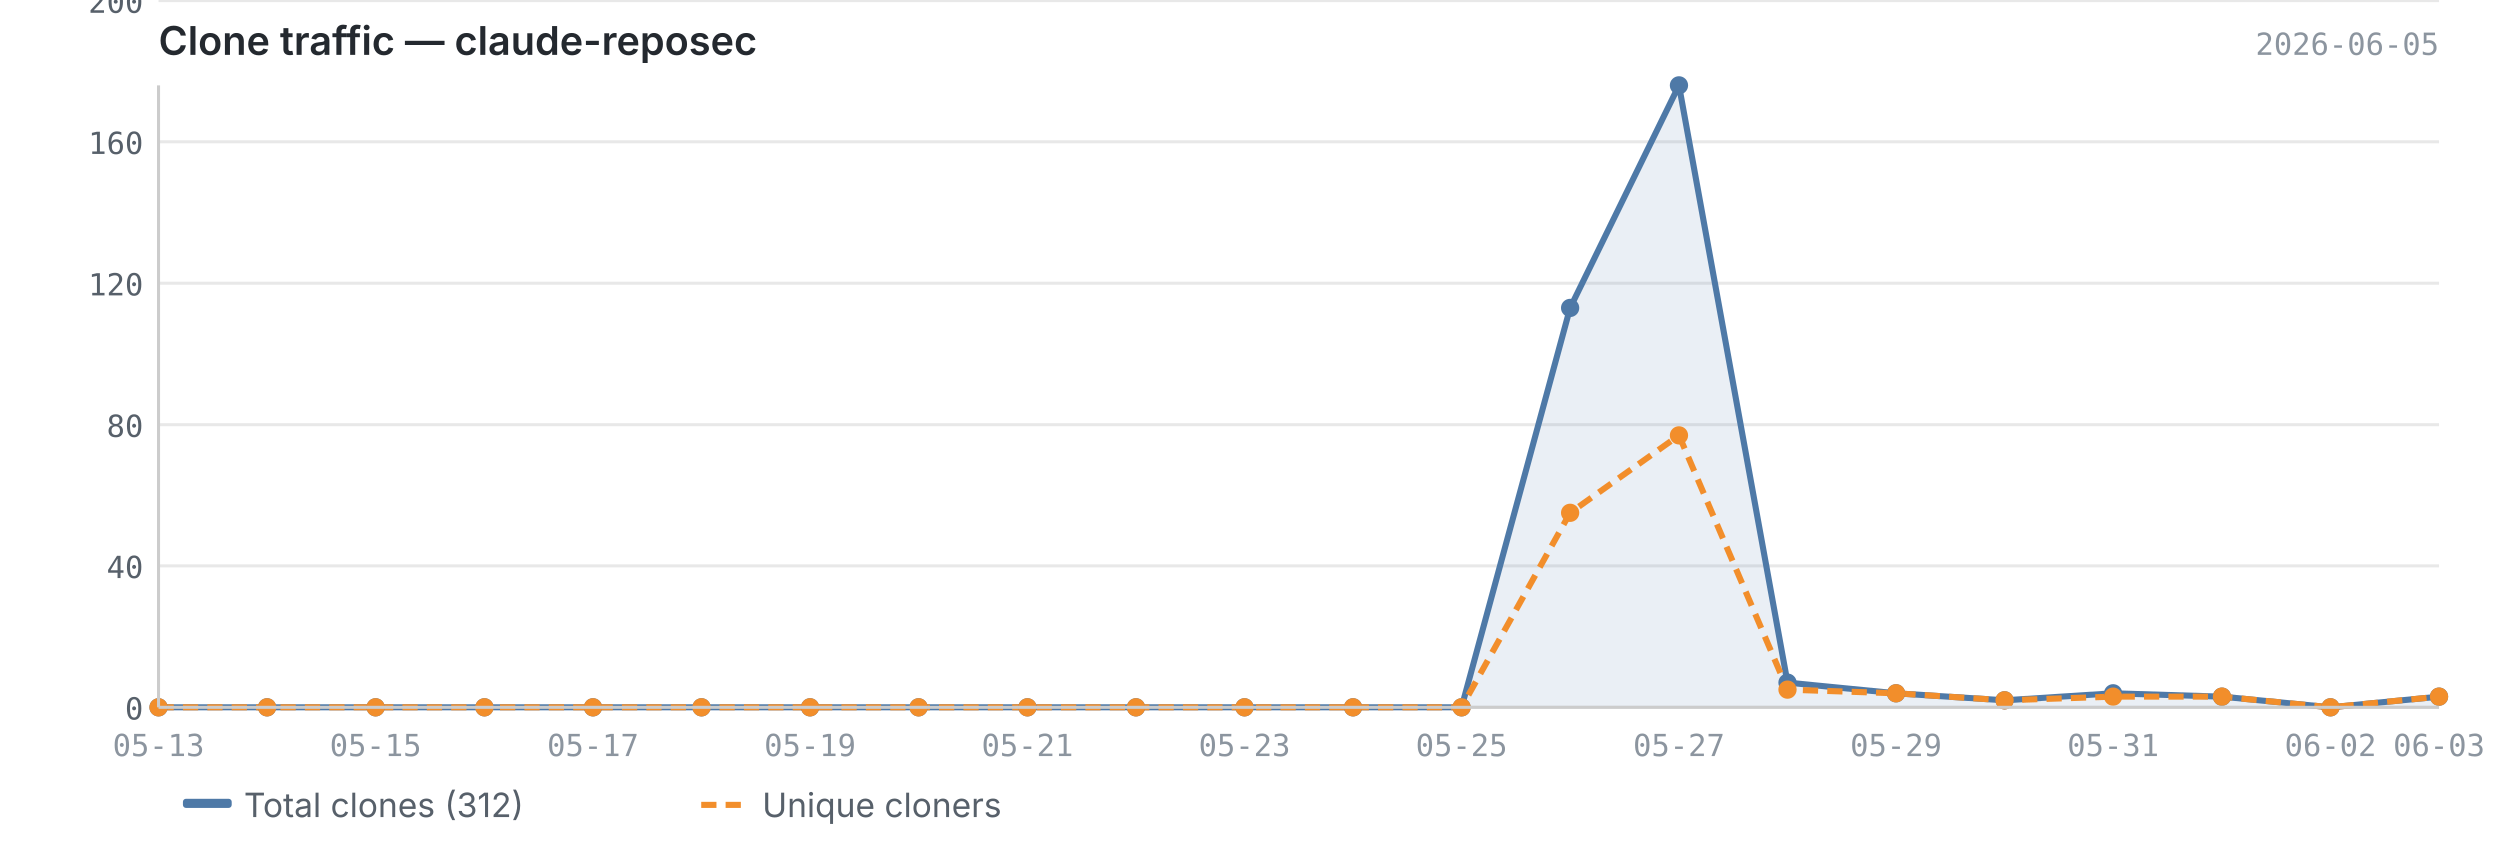
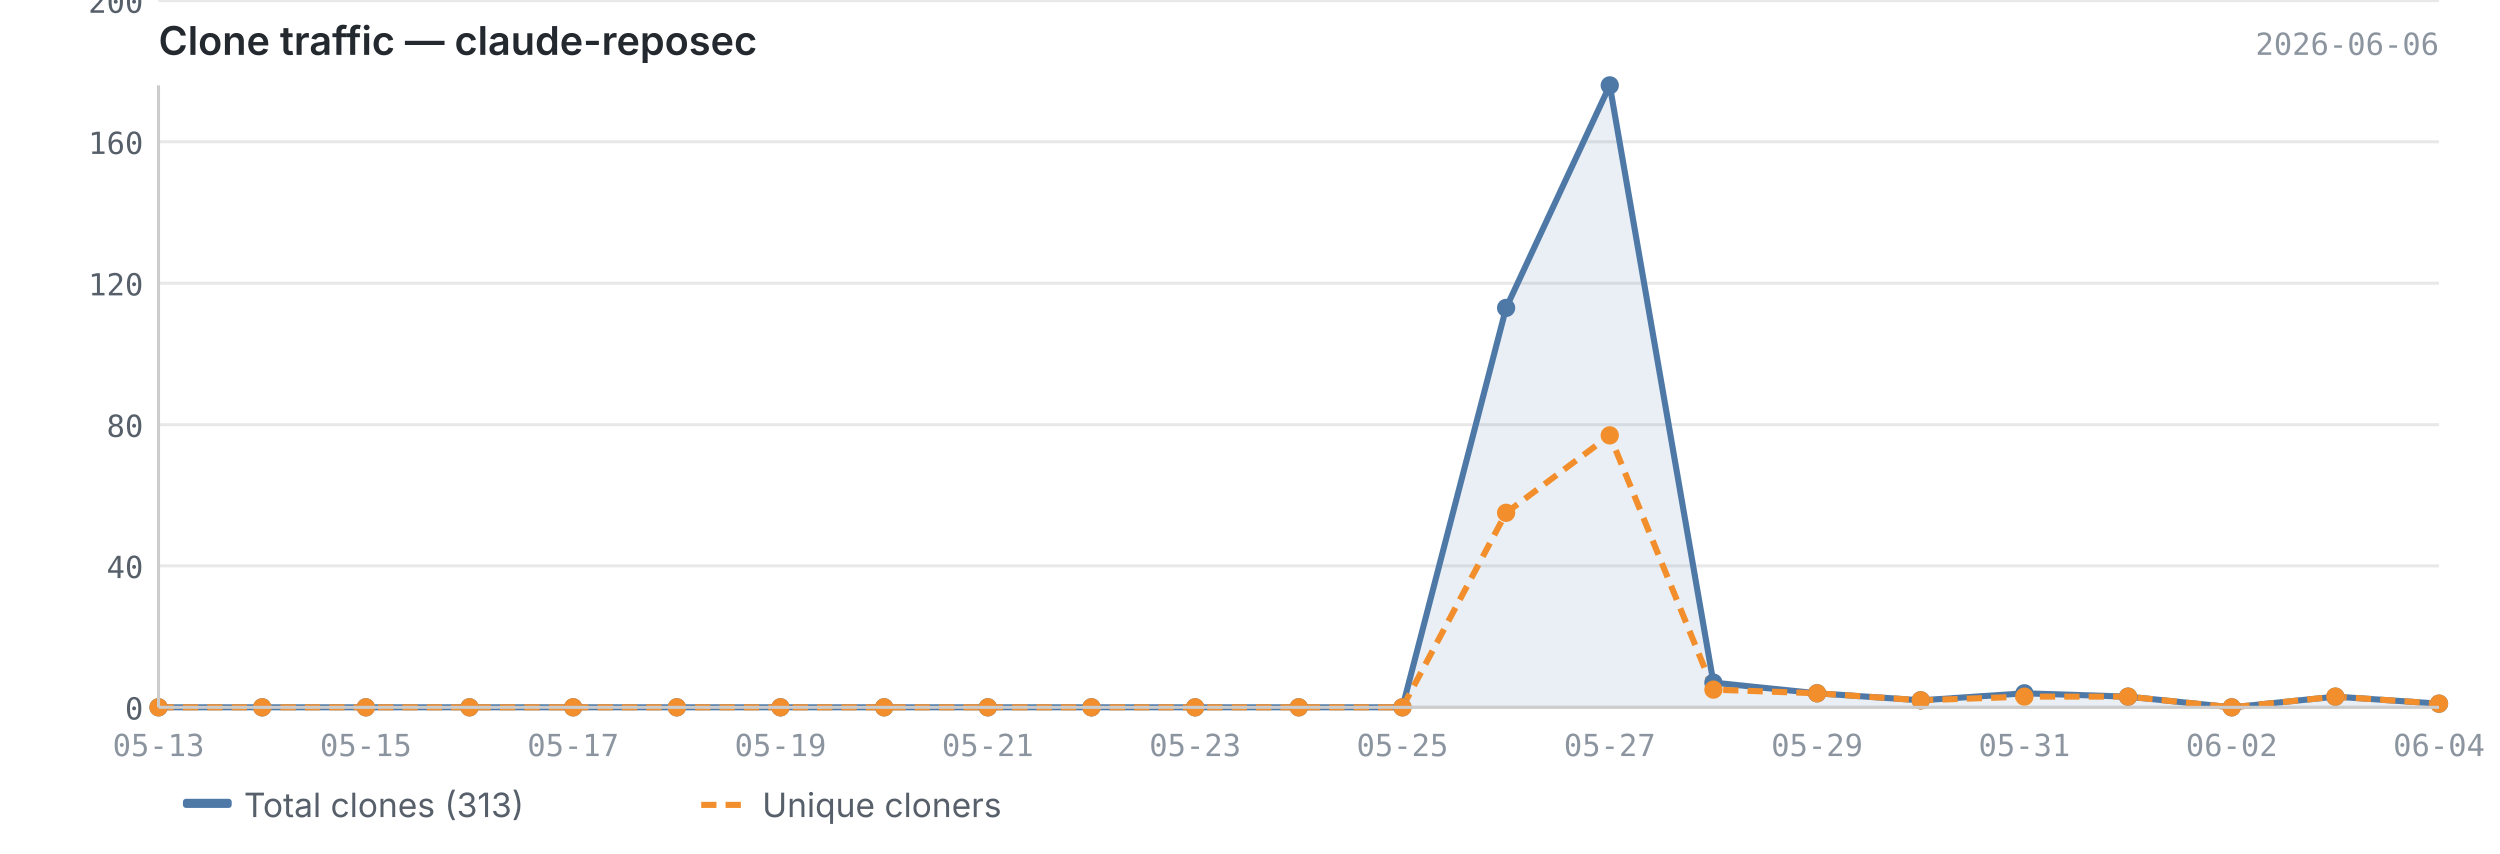
<svg xmlns="http://www.w3.org/2000/svg" viewBox="0 0 820 280" width="820" height="280">
  <text x="52" y="18" font-size="13" font-weight="600" fill="#24292f" font-family="-apple-system, BlinkMacSystemFont, 'Segoe UI', sans-serif">Clone traffic — claude-reposec</text>
-   <text x="800" y="18" font-size="10" fill="#8c959f" font-family="ui-monospace, SFMono-Regular, 'SF Mono', Menlo, monospace" text-anchor="end">2026-06-05</text>
+   <text x="800" y="18" font-size="10" fill="#8c959f" font-family="ui-monospace, SFMono-Regular, 'SF Mono', Menlo, monospace" text-anchor="end">2026-06-06</text>
  <line x1="52" y1="232.0" x2="800" y2="232.0" stroke="#e8e8e8" stroke-width="1" />
  <line x1="52" y1="185.6" x2="800" y2="185.6" stroke="#e8e8e8" stroke-width="1" />
  <line x1="52" y1="139.3" x2="800" y2="139.3" stroke="#e8e8e8" stroke-width="1" />
  <line x1="52" y1="92.9" x2="800" y2="92.9" stroke="#e8e8e8" stroke-width="1" />
  <line x1="52" y1="46.5" x2="800" y2="46.5" stroke="#e8e8e8" stroke-width="1" />
  <line x1="52" y1="0.2" x2="800" y2="0.2" stroke="#e8e8e8" stroke-width="1" />
-   <path d="M52.0,232.0 L52.0,232.0 L87.6,232.0 L123.2,232.0 L158.9,232.0 L194.5,232.0 L230.1,232.0 L265.7,232.0 L301.3,232.0 L337.0,232.0 L372.6,232.0 L408.2,232.0 L443.8,232.0 L479.4,232.0 L515.0,101.0 L550.7,28.0 L586.3,223.9 L621.9,227.4 L657.5,229.7 L693.1,227.4 L728.8,228.5 L764.4,232.0 L800.0,228.5 L800.0,232.0 L52.0,232.0Z" fill="#4e79a7" opacity="0.12" />
-   <polyline points="52.0,232.0 87.6,232.0 123.2,232.0 158.9,232.0 194.5,232.0 230.1,232.0 265.7,232.0 301.3,232.0 337.0,232.0 372.6,232.0 408.2,232.0 443.8,232.0 479.4,232.0 515.0,101.0 550.7,28.0 586.3,223.9 621.9,227.4 657.5,229.7 693.1,227.4 728.8,228.5 764.4,232.0 800.0,228.5" fill="none" stroke="#4e79a7" stroke-width="2" stroke-linejoin="round" />
-   <polyline points="52.0,232.0 87.6,232.0 123.2,232.0 158.9,232.0 194.5,232.0 230.1,232.0 265.7,232.0 301.3,232.0 337.0,232.0 372.6,232.0 408.2,232.0 443.8,232.0 479.4,232.0 515.0,168.2 550.7,142.8 586.3,226.2 621.9,227.4 657.5,229.7 693.1,228.5 728.8,228.5 764.4,232.0 800.0,228.5" fill="none" stroke="#f28e2b" stroke-width="2" stroke-linejoin="round" stroke-dasharray="5,3" />
+   <path d="M52.0,232.0 L52.0,232.0 L86.0,232.0 L120.0,232.0 L154.0,232.0 L188.0,232.0 L222.0,232.0 L256.0,232.0 L290.0,232.0 L324.0,232.0 L358.0,232.0 L392.0,232.0 L426.0,232.0 L460.0,232.0 L494.0,101.0 L528.0,28.0 L562.0,223.9 L596.0,227.4 L630.0,229.7 L664.0,227.4 L698.0,228.5 L732.0,232.0 L766.0,228.5 L800.0,230.8 L800.0,232.0 L52.0,232.0Z" fill="#4e79a7" opacity="0.12" />
+   <polyline points="52.0,232.0 86.0,232.0 120.0,232.0 154.0,232.0 188.0,232.0 222.0,232.0 256.0,232.0 290.0,232.0 324.0,232.0 358.0,232.0 392.0,232.0 426.0,232.0 460.0,232.0 494.0,101.0 528.0,28.0 562.0,223.9 596.0,227.4 630.0,229.7 664.0,227.4 698.0,228.5 732.0,232.0 766.0,228.5 800.0,230.8" fill="none" stroke="#4e79a7" stroke-width="2" stroke-linejoin="round" />
+   <polyline points="52.0,232.0 86.0,232.0 120.0,232.0 154.0,232.0 188.0,232.0 222.0,232.0 256.0,232.0 290.0,232.0 324.0,232.0 358.0,232.0 392.0,232.0 426.0,232.0 460.0,232.0 494.0,168.2 528.0,142.8 562.0,226.2 596.0,227.4 630.0,229.7 664.0,228.5 698.0,228.5 732.0,232.0 766.0,228.5 800.0,230.8" fill="none" stroke="#f28e2b" stroke-width="2" stroke-linejoin="round" stroke-dasharray="5,3" />
  <circle cx="52.0" cy="232.0" r="3" fill="#4e79a7" />
-   <circle cx="87.6" cy="232.0" r="3" fill="#4e79a7" />
-   <circle cx="123.2" cy="232.0" r="3" fill="#4e79a7" />
-   <circle cx="158.9" cy="232.0" r="3" fill="#4e79a7" />
-   <circle cx="194.5" cy="232.0" r="3" fill="#4e79a7" />
-   <circle cx="230.1" cy="232.0" r="3" fill="#4e79a7" />
-   <circle cx="265.7" cy="232.0" r="3" fill="#4e79a7" />
-   <circle cx="301.3" cy="232.0" r="3" fill="#4e79a7" />
-   <circle cx="337.0" cy="232.0" r="3" fill="#4e79a7" />
-   <circle cx="372.6" cy="232.0" r="3" fill="#4e79a7" />
-   <circle cx="408.2" cy="232.0" r="3" fill="#4e79a7" />
-   <circle cx="443.8" cy="232.0" r="3" fill="#4e79a7" />
-   <circle cx="479.4" cy="232.0" r="3" fill="#4e79a7" />
-   <circle cx="515.0" cy="101.0" r="3" fill="#4e79a7" />
-   <circle cx="550.7" cy="28.0" r="3" fill="#4e79a7" />
-   <circle cx="586.3" cy="223.9" r="3" fill="#4e79a7" />
-   <circle cx="621.9" cy="227.4" r="3" fill="#4e79a7" />
-   <circle cx="657.5" cy="229.7" r="3" fill="#4e79a7" />
-   <circle cx="693.1" cy="227.4" r="3" fill="#4e79a7" />
-   <circle cx="728.8" cy="228.5" r="3" fill="#4e79a7" />
-   <circle cx="764.4" cy="232.0" r="3" fill="#4e79a7" />
-   <circle cx="800.0" cy="228.5" r="3" fill="#4e79a7" />
+   <circle cx="86.0" cy="232.0" r="3" fill="#4e79a7" />
+   <circle cx="120.0" cy="232.0" r="3" fill="#4e79a7" />
+   <circle cx="154.0" cy="232.0" r="3" fill="#4e79a7" />
+   <circle cx="188.0" cy="232.0" r="3" fill="#4e79a7" />
+   <circle cx="222.0" cy="232.0" r="3" fill="#4e79a7" />
+   <circle cx="256.0" cy="232.0" r="3" fill="#4e79a7" />
+   <circle cx="290.0" cy="232.0" r="3" fill="#4e79a7" />
+   <circle cx="324.0" cy="232.0" r="3" fill="#4e79a7" />
+   <circle cx="358.0" cy="232.0" r="3" fill="#4e79a7" />
+   <circle cx="392.0" cy="232.0" r="3" fill="#4e79a7" />
+   <circle cx="426.0" cy="232.0" r="3" fill="#4e79a7" />
+   <circle cx="460.0" cy="232.0" r="3" fill="#4e79a7" />
+   <circle cx="494.0" cy="101.0" r="3" fill="#4e79a7" />
+   <circle cx="528.0" cy="28.0" r="3" fill="#4e79a7" />
+   <circle cx="562.0" cy="223.9" r="3" fill="#4e79a7" />
+   <circle cx="596.0" cy="227.4" r="3" fill="#4e79a7" />
+   <circle cx="630.0" cy="229.7" r="3" fill="#4e79a7" />
+   <circle cx="664.0" cy="227.4" r="3" fill="#4e79a7" />
+   <circle cx="698.0" cy="228.5" r="3" fill="#4e79a7" />
+   <circle cx="732.0" cy="232.0" r="3" fill="#4e79a7" />
+   <circle cx="766.0" cy="228.5" r="3" fill="#4e79a7" />
+   <circle cx="800.0" cy="230.8" r="3" fill="#4e79a7" />
  <circle cx="52.0" cy="232.0" r="3" fill="#f28e2b" />
-   <circle cx="87.6" cy="232.0" r="3" fill="#f28e2b" />
-   <circle cx="123.2" cy="232.0" r="3" fill="#f28e2b" />
-   <circle cx="158.9" cy="232.0" r="3" fill="#f28e2b" />
-   <circle cx="194.5" cy="232.0" r="3" fill="#f28e2b" />
-   <circle cx="230.1" cy="232.0" r="3" fill="#f28e2b" />
-   <circle cx="265.7" cy="232.0" r="3" fill="#f28e2b" />
-   <circle cx="301.3" cy="232.0" r="3" fill="#f28e2b" />
-   <circle cx="337.0" cy="232.0" r="3" fill="#f28e2b" />
-   <circle cx="372.6" cy="232.0" r="3" fill="#f28e2b" />
-   <circle cx="408.2" cy="232.0" r="3" fill="#f28e2b" />
-   <circle cx="443.8" cy="232.0" r="3" fill="#f28e2b" />
-   <circle cx="479.4" cy="232.0" r="3" fill="#f28e2b" />
-   <circle cx="515.0" cy="168.2" r="3" fill="#f28e2b" />
-   <circle cx="550.7" cy="142.8" r="3" fill="#f28e2b" />
-   <circle cx="586.3" cy="226.2" r="3" fill="#f28e2b" />
-   <circle cx="621.9" cy="227.4" r="3" fill="#f28e2b" />
-   <circle cx="657.5" cy="229.7" r="3" fill="#f28e2b" />
-   <circle cx="693.1" cy="228.5" r="3" fill="#f28e2b" />
-   <circle cx="728.8" cy="228.5" r="3" fill="#f28e2b" />
-   <circle cx="764.4" cy="232.0" r="3" fill="#f28e2b" />
-   <circle cx="800.0" cy="228.5" r="3" fill="#f28e2b" />
+   <circle cx="86.0" cy="232.0" r="3" fill="#f28e2b" />
+   <circle cx="120.0" cy="232.0" r="3" fill="#f28e2b" />
+   <circle cx="154.0" cy="232.0" r="3" fill="#f28e2b" />
+   <circle cx="188.0" cy="232.0" r="3" fill="#f28e2b" />
+   <circle cx="222.0" cy="232.0" r="3" fill="#f28e2b" />
+   <circle cx="256.0" cy="232.0" r="3" fill="#f28e2b" />
+   <circle cx="290.0" cy="232.0" r="3" fill="#f28e2b" />
+   <circle cx="324.0" cy="232.0" r="3" fill="#f28e2b" />
+   <circle cx="358.0" cy="232.0" r="3" fill="#f28e2b" />
+   <circle cx="392.0" cy="232.0" r="3" fill="#f28e2b" />
+   <circle cx="426.0" cy="232.0" r="3" fill="#f28e2b" />
+   <circle cx="460.0" cy="232.0" r="3" fill="#f28e2b" />
+   <circle cx="494.0" cy="168.2" r="3" fill="#f28e2b" />
+   <circle cx="528.0" cy="142.8" r="3" fill="#f28e2b" />
+   <circle cx="562.0" cy="226.2" r="3" fill="#f28e2b" />
+   <circle cx="596.0" cy="227.4" r="3" fill="#f28e2b" />
+   <circle cx="630.0" cy="229.7" r="3" fill="#f28e2b" />
+   <circle cx="664.0" cy="228.5" r="3" fill="#f28e2b" />
+   <circle cx="698.0" cy="228.5" r="3" fill="#f28e2b" />
+   <circle cx="732.0" cy="232.0" r="3" fill="#f28e2b" />
+   <circle cx="766.0" cy="228.5" r="3" fill="#f28e2b" />
+   <circle cx="800.0" cy="230.8" r="3" fill="#f28e2b" />
  <line x1="52" y1="28" x2="52" y2="232" stroke="#cccccc" stroke-width="1" />
  <line x1="52" y1="232" x2="800" y2="232" stroke="#cccccc" stroke-width="1" />
  <text x="47" y="236.0" text-anchor="end" font-size="10" fill="#57606a" font-family="ui-monospace, SFMono-Regular, 'SF Mono', Menlo, monospace">0</text>
  <text x="47" y="189.6" text-anchor="end" font-size="10" fill="#57606a" font-family="ui-monospace, SFMono-Regular, 'SF Mono', Menlo, monospace">40</text>
  <text x="47" y="143.3" text-anchor="end" font-size="10" fill="#57606a" font-family="ui-monospace, SFMono-Regular, 'SF Mono', Menlo, monospace">80</text>
  <text x="47" y="96.9" text-anchor="end" font-size="10" fill="#57606a" font-family="ui-monospace, SFMono-Regular, 'SF Mono', Menlo, monospace">120</text>
  <text x="47" y="50.5" text-anchor="end" font-size="10" fill="#57606a" font-family="ui-monospace, SFMono-Regular, 'SF Mono', Menlo, monospace">160</text>
  <text x="47" y="4.2" text-anchor="end" font-size="10" fill="#57606a" font-family="ui-monospace, SFMono-Regular, 'SF Mono', Menlo, monospace">200</text>
  <text x="52.0" y="248" text-anchor="middle" font-size="10" fill="#8c959f" font-family="ui-monospace, SFMono-Regular, 'SF Mono', Menlo, monospace">05-13</text>
-   <text x="123.2" y="248" text-anchor="middle" font-size="10" fill="#8c959f" font-family="ui-monospace, SFMono-Regular, 'SF Mono', Menlo, monospace">05-15</text>
-   <text x="194.5" y="248" text-anchor="middle" font-size="10" fill="#8c959f" font-family="ui-monospace, SFMono-Regular, 'SF Mono', Menlo, monospace">05-17</text>
-   <text x="265.7" y="248" text-anchor="middle" font-size="10" fill="#8c959f" font-family="ui-monospace, SFMono-Regular, 'SF Mono', Menlo, monospace">05-19</text>
-   <text x="337.0" y="248" text-anchor="middle" font-size="10" fill="#8c959f" font-family="ui-monospace, SFMono-Regular, 'SF Mono', Menlo, monospace">05-21</text>
-   <text x="408.2" y="248" text-anchor="middle" font-size="10" fill="#8c959f" font-family="ui-monospace, SFMono-Regular, 'SF Mono', Menlo, monospace">05-23</text>
-   <text x="479.4" y="248" text-anchor="middle" font-size="10" fill="#8c959f" font-family="ui-monospace, SFMono-Regular, 'SF Mono', Menlo, monospace">05-25</text>
-   <text x="550.7" y="248" text-anchor="middle" font-size="10" fill="#8c959f" font-family="ui-monospace, SFMono-Regular, 'SF Mono', Menlo, monospace">05-27</text>
-   <text x="621.9" y="248" text-anchor="middle" font-size="10" fill="#8c959f" font-family="ui-monospace, SFMono-Regular, 'SF Mono', Menlo, monospace">05-29</text>
-   <text x="693.1" y="248" text-anchor="middle" font-size="10" fill="#8c959f" font-family="ui-monospace, SFMono-Regular, 'SF Mono', Menlo, monospace">05-31</text>
-   <text x="764.4" y="248" text-anchor="middle" font-size="10" fill="#8c959f" font-family="ui-monospace, SFMono-Regular, 'SF Mono', Menlo, monospace">06-02</text>
-   <text x="800.0" y="248" text-anchor="middle" font-size="10" fill="#8c959f" font-family="ui-monospace, SFMono-Regular, 'SF Mono', Menlo, monospace">06-03</text>
+   <text x="120.0" y="248" text-anchor="middle" font-size="10" fill="#8c959f" font-family="ui-monospace, SFMono-Regular, 'SF Mono', Menlo, monospace">05-15</text>
+   <text x="188.0" y="248" text-anchor="middle" font-size="10" fill="#8c959f" font-family="ui-monospace, SFMono-Regular, 'SF Mono', Menlo, monospace">05-17</text>
+   <text x="256.0" y="248" text-anchor="middle" font-size="10" fill="#8c959f" font-family="ui-monospace, SFMono-Regular, 'SF Mono', Menlo, monospace">05-19</text>
+   <text x="324.0" y="248" text-anchor="middle" font-size="10" fill="#8c959f" font-family="ui-monospace, SFMono-Regular, 'SF Mono', Menlo, monospace">05-21</text>
+   <text x="392.0" y="248" text-anchor="middle" font-size="10" fill="#8c959f" font-family="ui-monospace, SFMono-Regular, 'SF Mono', Menlo, monospace">05-23</text>
+   <text x="460.0" y="248" text-anchor="middle" font-size="10" fill="#8c959f" font-family="ui-monospace, SFMono-Regular, 'SF Mono', Menlo, monospace">05-25</text>
+   <text x="528.0" y="248" text-anchor="middle" font-size="10" fill="#8c959f" font-family="ui-monospace, SFMono-Regular, 'SF Mono', Menlo, monospace">05-27</text>
+   <text x="596.0" y="248" text-anchor="middle" font-size="10" fill="#8c959f" font-family="ui-monospace, SFMono-Regular, 'SF Mono', Menlo, monospace">05-29</text>
+   <text x="664.0" y="248" text-anchor="middle" font-size="10" fill="#8c959f" font-family="ui-monospace, SFMono-Regular, 'SF Mono', Menlo, monospace">05-31</text>
+   <text x="732.0" y="248" text-anchor="middle" font-size="10" fill="#8c959f" font-family="ui-monospace, SFMono-Regular, 'SF Mono', Menlo, monospace">06-02</text>
+   <text x="800.0" y="248" text-anchor="middle" font-size="10" fill="#8c959f" font-family="ui-monospace, SFMono-Regular, 'SF Mono', Menlo, monospace">06-04</text>
  <rect x="60" y="262" width="16" height="3" fill="#4e79a7" rx="1" />
-   <text x="80" y="268" font-size="11" fill="#57606a" font-family="-apple-system, BlinkMacSystemFont, 'Segoe UI', sans-serif">Total clones (312)</text>
+   <text x="80" y="268" font-size="11" fill="#57606a" font-family="-apple-system, BlinkMacSystemFont, 'Segoe UI', sans-serif">Total clones (313)</text>
  <line x1="230" y1="264" x2="246" y2="264" stroke="#f28e2b" stroke-width="2" stroke-dasharray="5,3" />
  <text x="250" y="268" font-size="11" fill="#57606a" font-family="-apple-system, BlinkMacSystemFont, 'Segoe UI', sans-serif">Unique cloners</text>
</svg>
